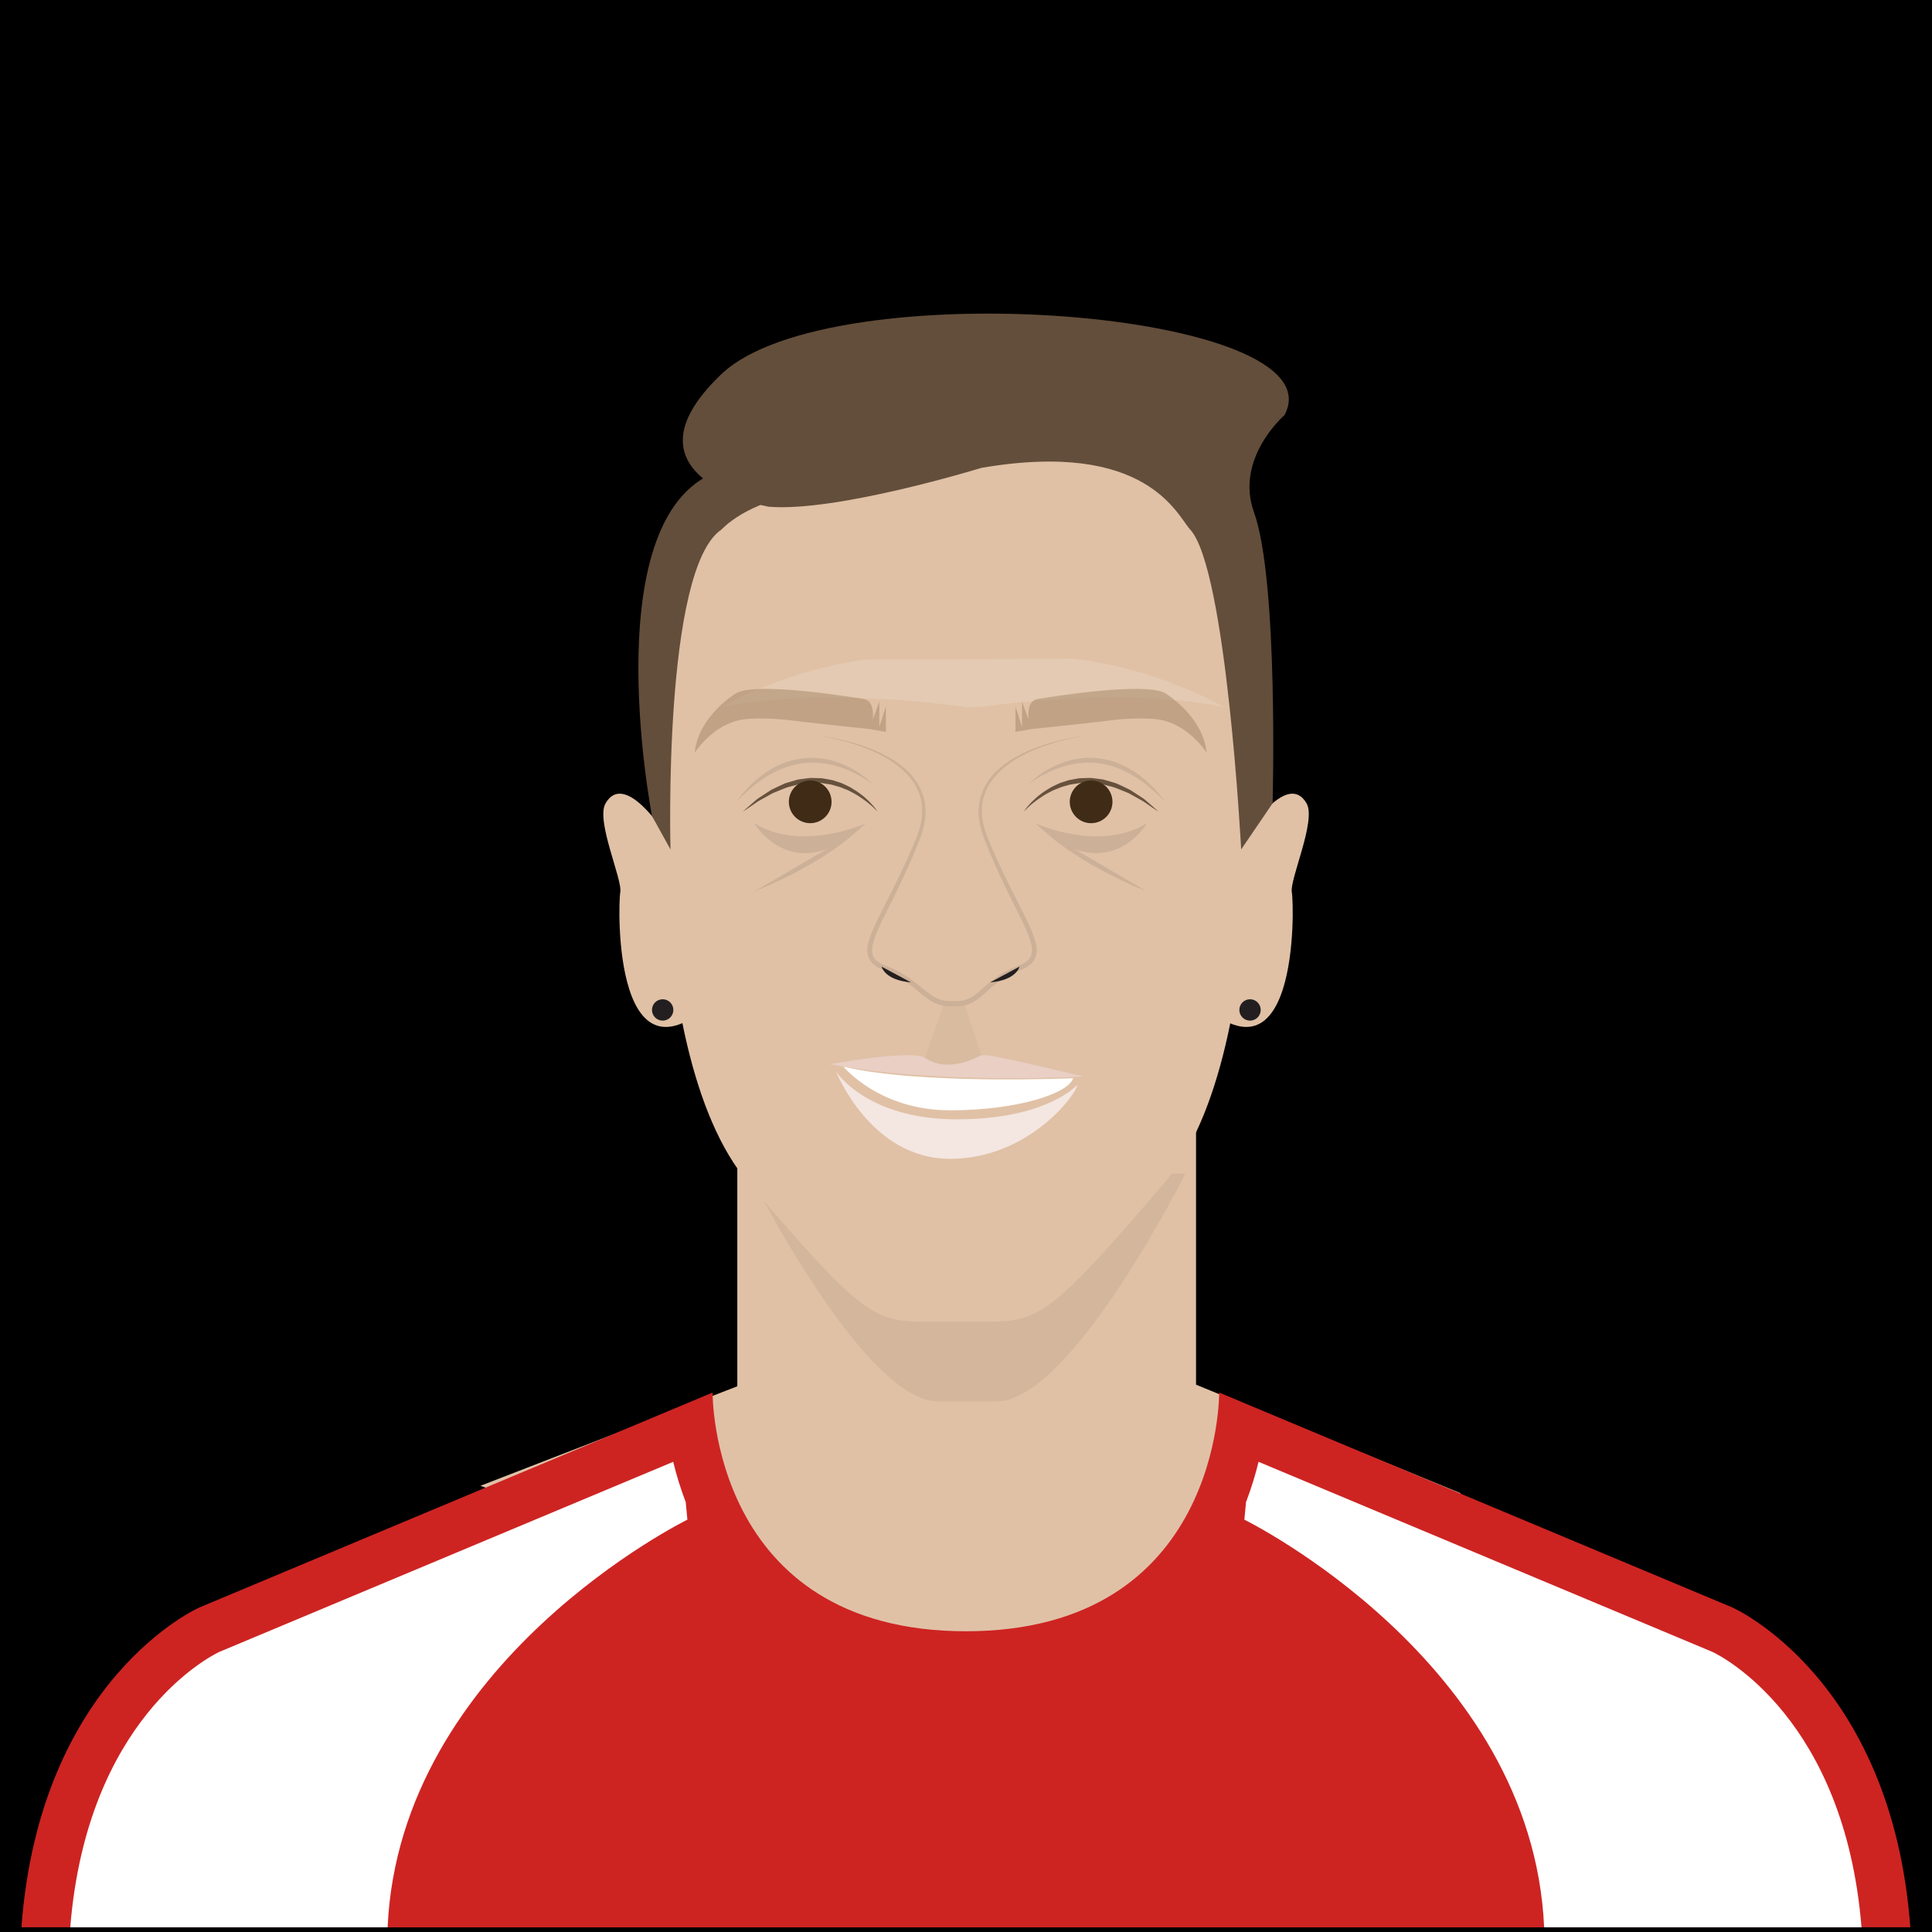
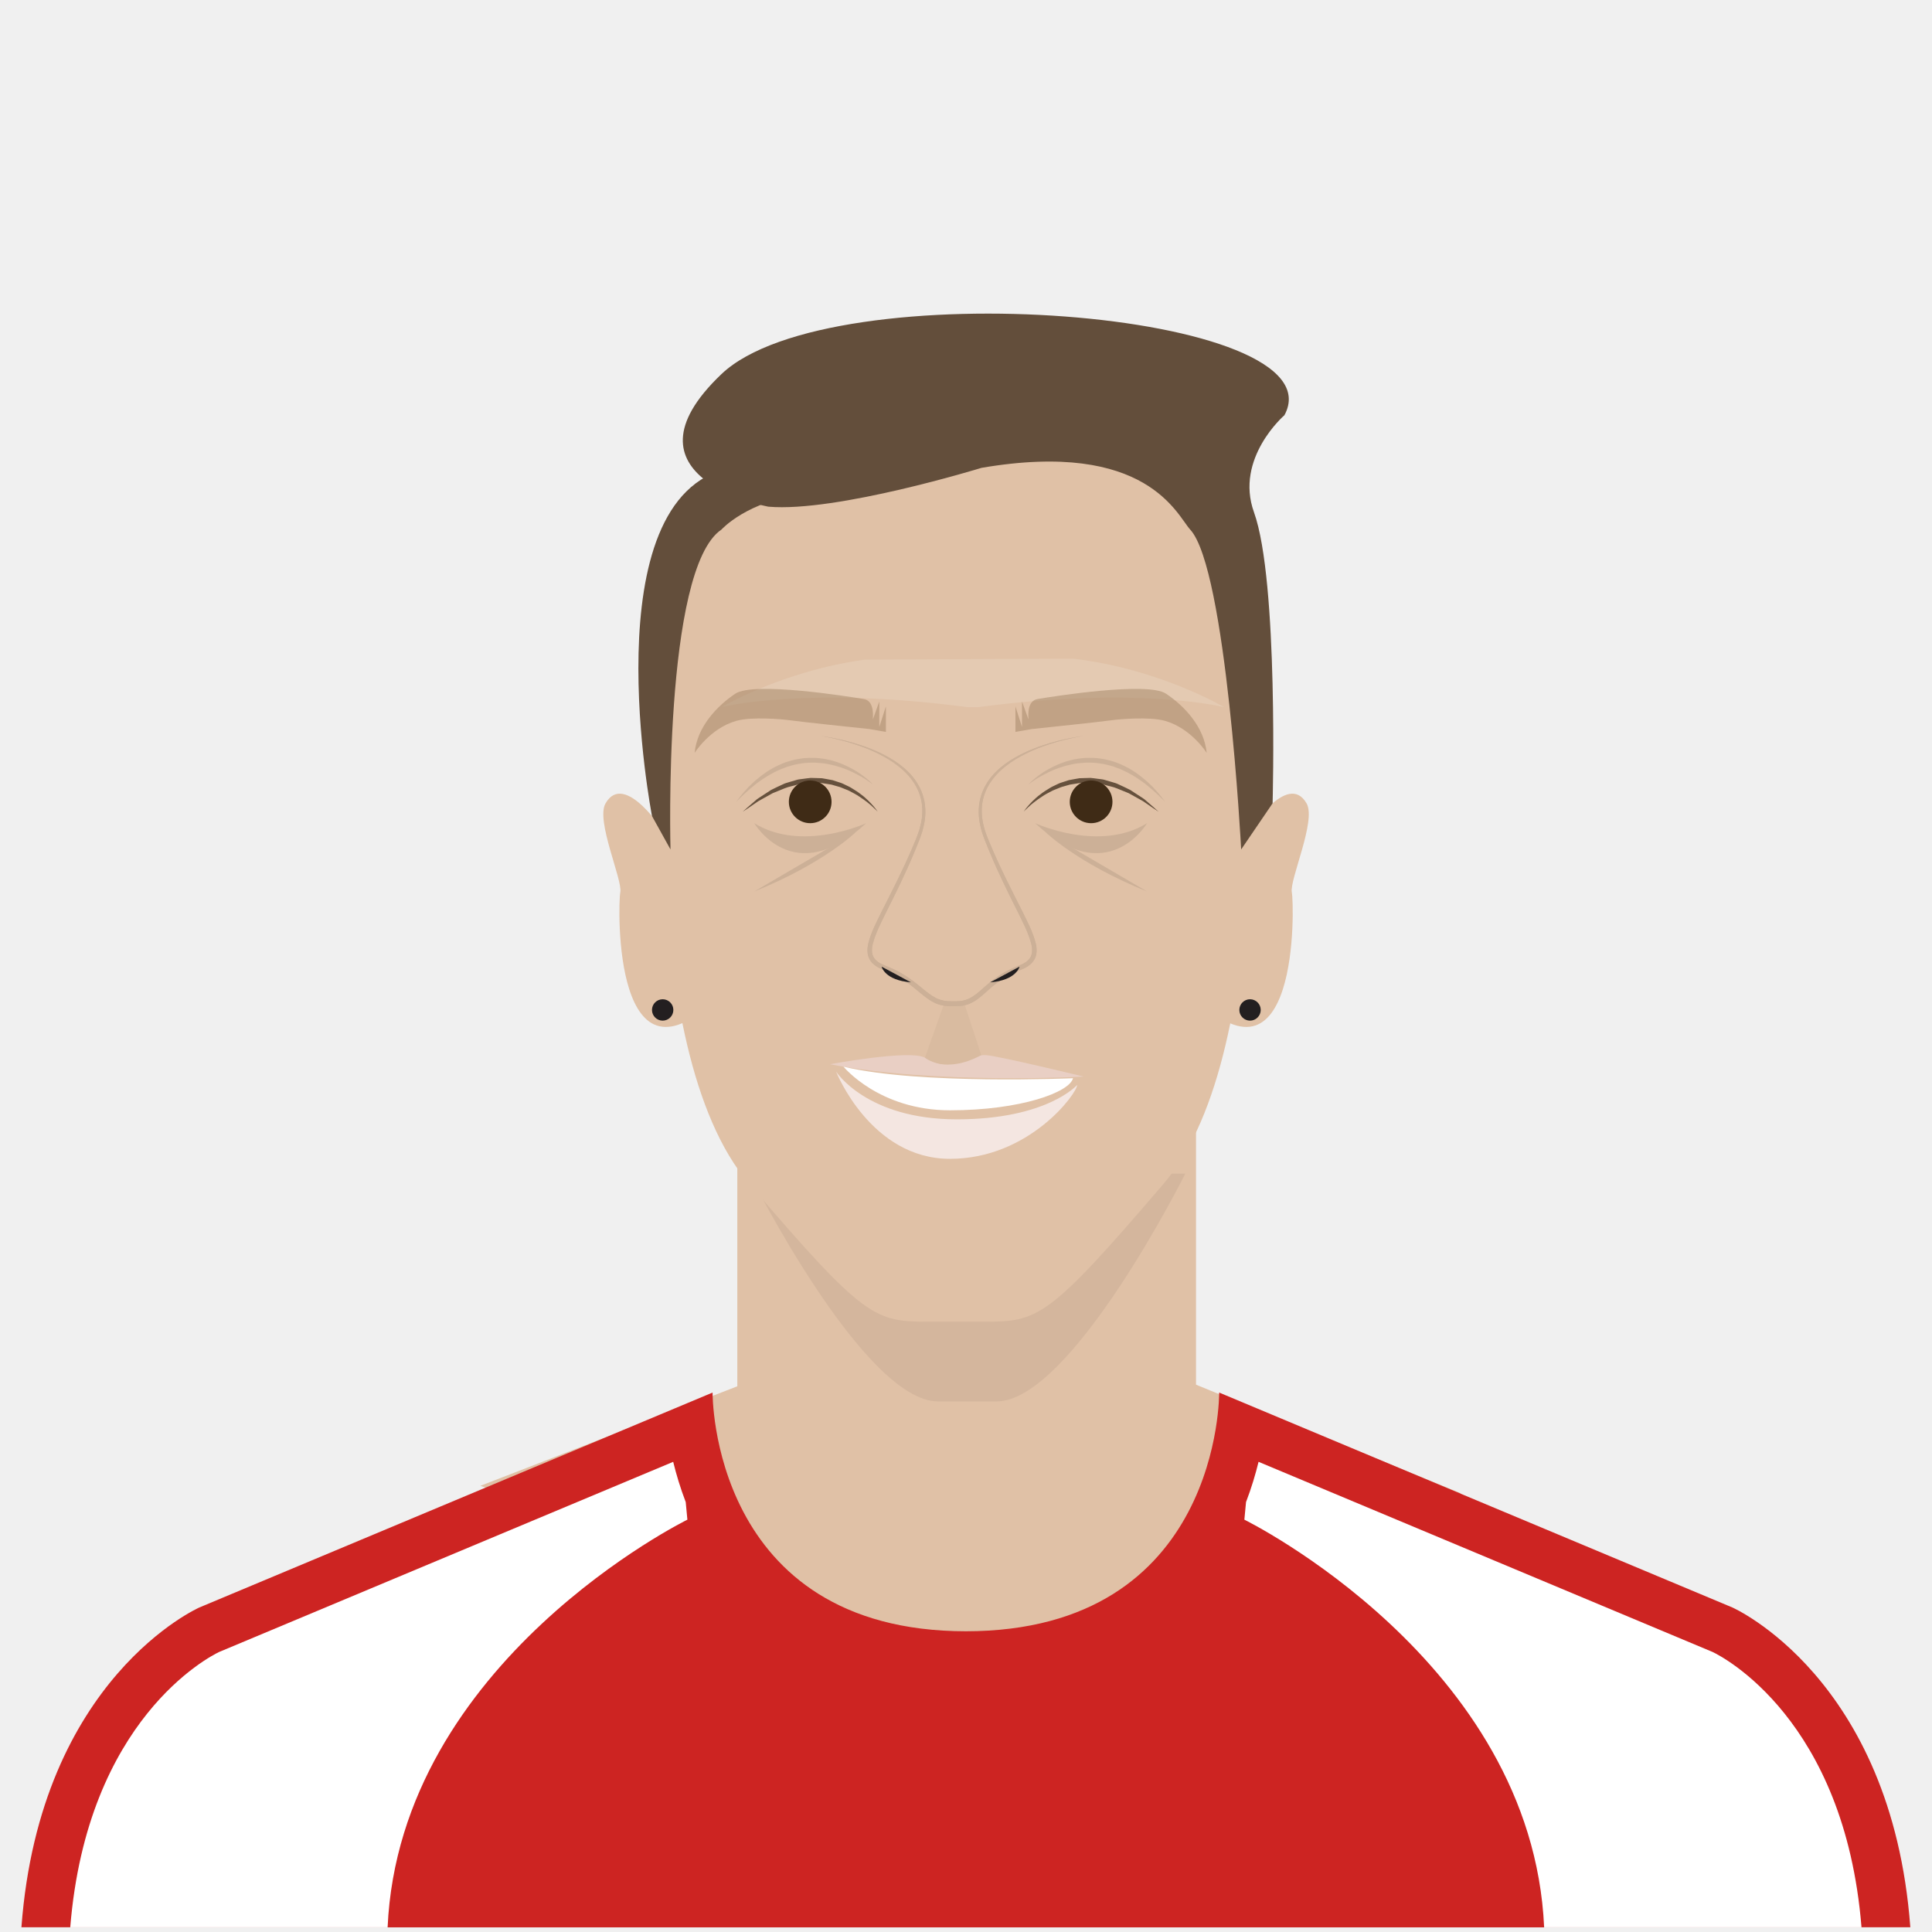
<svg xmlns="http://www.w3.org/2000/svg" xmlns:xlink="http://www.w3.org/1999/xlink" version="1.1" id="Layer_1" x="0px" y="0px" width="396.849px" height="396.851px" viewBox="0 0 396.849 396.851" enable-background="new 0 0 396.849 396.851" xml:space="preserve">
  <defs>
    <clipPath id="circle-clip">
      <circle stroke="#000000" stroke-miterlimit="10" cx="200" cy="200" r="175" />
    </clipPath>
  </defs>
  <g>
-     <rect width="400" height="400" class="player-bg" />
+     <rect width="400" height="400" class="player-bg" fill="rgba(0,0,0,0)" />
    <polyline fill="#E0C1A6" points="98.677,305.201 151.451,284.758 151.451,204.788 245.675,204.788 245.675,284.424    300.052,306.727 251.439,358.756  " />
    <path fill="#D4B69D" d="M243.472,241.076c0,0-23.389,46.789-38.775,46.789h-12c-15.389,0-38.777-46.789-38.777-46.789H243.472z" />
    <path fill="#E0C1A6" d="M256.228,171.125c0,0,8.248-12.963,12.166-6.083c2.021,3.548-3.549,15.714-3.041,18.248   c0.506,2.534,1.521,43.594-20.783,20.783L256.228,171.125z" />
    <path fill="#E0C1A6" d="M136.537,171.125c0,0-8.244-12.963-12.166-6.083c-2.021,3.548,3.549,15.714,3.041,18.248   c-0.506,2.534-1.52,43.594,20.783,20.783L136.537,171.125z" />
    <path fill="#E0C1A6" d="M137.107,136.655c0,0-7.096,78.569,16.729,106.449s25.852,28.387,37.004,28.387h11.211   c11.15,0,13.18-0.507,37.004-28.387s16.727-106.449,16.727-106.449l-8.332-48.324L198.523,83.6h-32.1l-26.166,24.332   L137.107,136.655z" />
    <path fill="#634E3B" d="M149.949,96.104c-28.725,6.082-16.021,71.525-16.021,71.525l3.799,6.855c0,0-1.607-57.598,10.469-65.709   c0,0,5.236-5.877,17.076-7.35" />
    <path fill="#634E3B" d="M254.947,174.484c0,0-3.018-57.648-10.471-65.709c-2.693-2.914-8.861-18.502-42.879-12.672   c0,0-29.812,9.188-43.773,7.973c0,0-31.996-5.945-9.629-27.235s127.297-13.065,115.637,8.448c0,0-10.252,8.833-6.25,19.938   c5.068,14.071,3.824,59.774,3.824,59.774" />
    <path fill="#66513D" d="M210.271,166.731c0,0,0.062-0.105,0.201-0.29c0.133-0.188,0.334-0.465,0.617-0.79   c0.271-0.338,0.646-0.707,1.062-1.146c0.447-0.403,0.926-0.899,1.539-1.326c0.58-0.475,1.275-0.894,2.01-1.345   c0.363-0.233,0.779-0.394,1.182-0.602c0.406-0.205,0.826-0.402,1.283-0.531c0.449-0.146,0.906-0.296,1.371-0.447   c0.475-0.103,0.963-0.184,1.453-0.271l0.738-0.126l0.754-0.025l1.518-0.043c0.502,0.036,1.002,0.122,1.502,0.182   c0.494,0.089,1.006,0.079,1.475,0.25c0.477,0.139,0.947,0.277,1.414,0.412c0.463,0.146,0.932,0.252,1.348,0.475   c0.854,0.389,1.676,0.774,2.436,1.163c0.717,0.467,1.393,0.907,2.016,1.313c0.309,0.207,0.615,0.389,0.885,0.592   c0.256,0.223,0.498,0.434,0.727,0.631c0.453,0.396,0.85,0.739,1.176,1.023c0.639,0.574,1.004,0.901,1.004,0.901   s-0.41-0.272-1.129-0.748c-0.352-0.241-0.781-0.534-1.273-0.871c-0.244-0.168-0.506-0.347-0.781-0.535   c-0.289-0.162-0.594-0.332-0.912-0.512c-0.637-0.353-1.324-0.734-2.053-1.14c-0.768-0.312-1.576-0.644-2.412-0.984   c-0.828-0.354-1.758-0.482-2.654-0.765c-0.447-0.159-0.93-0.139-1.396-0.218c-0.471-0.051-0.941-0.126-1.414-0.158l-1.422,0.025   l-0.707,0.012l-0.695,0.114c-0.463,0.072-0.92,0.146-1.373,0.217c-0.441,0.126-0.879,0.252-1.307,0.376   c-0.438,0.102-0.838,0.286-1.238,0.446c-0.396,0.171-0.807,0.294-1.168,0.493c-0.73,0.383-1.432,0.738-2.023,1.157   c-1.217,0.788-2.168,1.56-2.789,2.146C210.595,166.36,210.271,166.731,210.271,166.731z" />
    <circle fill="#3F2B16" cx="224.125" cy="164.704" r="4.386" />
    <path fill="#CCB097" d="M212.636,169.09c0,0,13.178,6.076,22.979,0C235.615,169.09,227.505,182.953,212.636,169.09z" />
    <path fill="#CCB097" d="M214.763,170.924c0,0,6.529,6.416,20.852,12.197" />
    <path fill="#CCB097" d="M211.22,161.156c0,0,0.332-0.383,1.004-0.961c0.676-0.567,1.664-1.375,3-2.121   c1.326-0.75,2.969-1.511,4.852-1.959c0.938-0.229,1.932-0.373,2.949-0.438c1.016-0.024,2.059-0.02,3.084,0.147   c1.029,0.139,2.029,0.422,2.996,0.731c0.959,0.344,1.865,0.77,2.711,1.23c0.412,0.249,0.826,0.477,1.213,0.731   c0.375,0.271,0.742,0.533,1.1,0.79c0.68,0.554,1.34,1.058,1.877,1.597c0.275,0.263,0.541,0.514,0.791,0.754   c0.23,0.258,0.451,0.502,0.658,0.731c0.414,0.457,0.768,0.86,1.033,1.215c0.537,0.699,0.846,1.099,0.846,1.099   s-0.361-0.352-0.99-0.966c-0.303-0.319-0.697-0.678-1.154-1.08c-0.445-0.416-0.977-0.851-1.557-1.321   c-0.562-0.491-1.238-0.937-1.932-1.426c-0.361-0.223-0.732-0.452-1.109-0.686c-0.391-0.213-0.789-0.429-1.193-0.649   c-0.41-0.211-0.844-0.388-1.271-0.588c-0.441-0.166-0.887-0.334-1.336-0.505c-0.918-0.28-1.861-0.535-2.828-0.656   c-0.959-0.168-1.938-0.183-2.895-0.172c-0.957,0.058-1.902,0.137-2.801,0.329c-1.799,0.365-3.445,0.94-4.781,1.593   c-1.34,0.646-2.422,1.276-3.145,1.773C211.613,160.839,211.22,161.156,211.22,161.156z" />
    <path fill="#66513D" d="M180.279,166.731c0,0-0.324-0.372-0.961-0.944c-0.621-0.586-1.572-1.357-2.789-2.146   c-0.592-0.419-1.293-0.774-2.023-1.157c-0.363-0.199-0.771-0.322-1.168-0.493c-0.4-0.16-0.801-0.345-1.24-0.446   c-0.428-0.124-0.865-0.25-1.307-0.376c-0.451-0.071-0.91-0.145-1.373-0.217l-0.693-0.114l-0.709-0.012l-1.42-0.025   c-0.475,0.032-0.945,0.107-1.416,0.158c-0.467,0.079-0.949,0.059-1.396,0.218c-0.895,0.282-1.824,0.411-2.654,0.765   c-0.836,0.341-1.645,0.672-2.412,0.984c-0.727,0.404-1.416,0.787-2.053,1.14c-0.318,0.18-0.623,0.35-0.912,0.512   c-0.275,0.188-0.537,0.367-0.781,0.535c-0.492,0.337-0.922,0.63-1.273,0.871c-0.719,0.476-1.129,0.748-1.129,0.748   s0.365-0.327,1.004-0.901c0.326-0.284,0.723-0.628,1.176-1.023c0.229-0.197,0.471-0.408,0.727-0.631   c0.27-0.203,0.576-0.385,0.885-0.592c0.625-0.406,1.301-0.847,2.016-1.313c0.762-0.389,1.582-0.774,2.436-1.163   c0.416-0.223,0.887-0.329,1.35-0.475c0.465-0.135,0.938-0.273,1.412-0.412c0.469-0.171,0.982-0.161,1.477-0.25   c0.498-0.06,0.998-0.146,1.502-0.182l1.516,0.043l0.754,0.025l0.74,0.126c0.49,0.087,0.979,0.168,1.453,0.271   c0.463,0.151,0.92,0.301,1.371,0.447c0.457,0.129,0.877,0.326,1.283,0.531c0.402,0.208,0.818,0.368,1.182,0.602   c0.734,0.451,1.428,0.87,2.008,1.345c0.615,0.427,1.094,0.923,1.541,1.326c0.416,0.439,0.791,0.809,1.062,1.146   c0.283,0.325,0.484,0.602,0.617,0.79C180.216,166.626,180.279,166.731,180.279,166.731z" />
    <circle fill="#3F2B16" cx="166.423" cy="164.704" r="4.385" />
    <path fill="#CCB097" d="M177.912,169.09c0,0-13.178,6.076-22.979,0C154.933,169.09,163.044,182.953,177.912,169.09z" />
    <path fill="#CCB097" d="M175.787,170.924c0,0-6.529,6.416-20.854,12.197" />
    <path fill="#CCB097" d="M179.328,161.156c0,0-0.393-0.317-1.121-0.806c-0.721-0.497-1.805-1.127-3.143-1.773   c-1.338-0.652-2.982-1.228-4.781-1.593c-0.898-0.192-1.846-0.271-2.801-0.329c-0.957-0.011-1.936,0.004-2.895,0.172   c-0.967,0.121-1.91,0.376-2.828,0.656c-0.451,0.171-0.896,0.339-1.338,0.505c-0.428,0.2-0.861,0.377-1.27,0.588   c-0.406,0.221-0.803,0.437-1.193,0.649c-0.379,0.233-0.75,0.463-1.109,0.686c-0.693,0.489-1.371,0.935-1.934,1.426   c-0.578,0.471-1.109,0.905-1.555,1.321c-0.459,0.402-0.854,0.761-1.154,1.08c-0.631,0.614-0.99,0.966-0.99,0.966   s0.307-0.399,0.844-1.099c0.266-0.354,0.619-0.758,1.033-1.215c0.207-0.229,0.426-0.474,0.66-0.731   c0.25-0.24,0.514-0.491,0.789-0.754c0.539-0.539,1.197-1.043,1.879-1.597c0.357-0.257,0.723-0.52,1.098-0.79   c0.387-0.255,0.801-0.482,1.213-0.731c0.848-0.461,1.754-0.887,2.711-1.23c0.969-0.31,1.969-0.593,2.998-0.731   c1.023-0.167,2.066-0.172,3.084-0.147c1.016,0.064,2.01,0.208,2.949,0.438c1.881,0.448,3.525,1.209,4.852,1.959   c1.336,0.746,2.324,1.554,3,2.121C178.998,160.773,179.328,161.156,179.328,161.156z" />
    <path fill="#E9CFC4" d="M170.48,218.604c0,0,16.303-3.042,19.514-1.352c3.211,1.689,3.688,1.352,5.141,1.352   c1.449,0,4.82-2.036,7.443-1.863c2.623,0.174,20.027,4.398,20.027,4.398S192.361,222.828,170.48,218.604z" />
    <path fill="#F4E6E1" d="M171.746,220.125c0,0,7.066,17.909,23.389,17.909c16.318,0,26.139-13.51,26.119-15.17   c0,0-6.168,7.06-24.713,7.06C177.998,229.924,171.746,220.125,171.746,220.125z" />
    <path fill="#FFFFFF" d="M173.259,219.102c0,0,7.309,8.964,21.875,8.964c14.564,0,24.598-3.726,25.273-6.593   C220.408,221.473,188.875,222.864,173.259,219.102z" />
    <path fill="#D9BBA0" d="M194.132,205.568l-4.139,11.684c0,0,4.055,3.517,11.574-0.522l-3.887-11.811" />
    <path fill="#E0C1A6" d="M207.345,199.525" />
    <path fill="#E4CAB2" d="M177.646,135.491c-17.016,2.357-29.445,9.764-29.445,9.764s17.236-4.393,50.521,0h2.195   c33.287-4.393,50.521,0,50.521,0s-13.197-7.861-31.01-9.961" />
    <circle fill="#231F20" cx="256.769" cy="207.452" r="2.195" />
    <circle fill="#231F20" cx="136.119" cy="207.452" r="2.195" />
    <g>
      <path fill="#E0C1A6" d="M222.55,151.182c0,0-27.119,3.295-20.021,21.036c7.096,17.741,14.193,23.824,6.842,26.612    c-7.35,2.788-7.857,7.35-12.926,7.35h-1.268c-5.068,0-6.082-4.562-13.432-7.35c-7.352-2.788-0.254-8.871,6.842-26.612    c7.098-17.741-20.021-21.036-20.021-21.036" />
      <path fill="#CCB097" d="M222.55,151.182c0,0-0.623,0.082-1.779,0.312c-1.154,0.236-2.846,0.609-4.939,1.276    c-2.086,0.668-4.604,1.612-7.211,3.188c-1.295,0.793-2.609,1.758-3.771,2.988c-1.158,1.225-2.17,2.726-2.717,4.481    c-0.564,1.748-0.623,3.718-0.207,5.663c0.377,1.951,1.287,3.854,2.127,5.841c1.709,3.959,3.777,8.004,5.91,12.215    c1.033,2.124,2.199,4.239,2.807,6.716c0.139,0.621,0.207,1.289,0.117,1.972c-0.086,0.683-0.398,1.367-0.869,1.88    c-0.949,1.06-2.258,1.437-3.355,1.924c-2.238,0.927-4.205,2.379-6.039,4.063c-0.936,0.821-1.893,1.725-3.129,2.308    c-0.602,0.312-1.273,0.481-1.939,0.592c-0.676,0.086-1.338,0.09-1.953,0.086c-1.256,0.03-2.697-0.194-3.877-0.83    c-1.186-0.628-2.164-1.473-3.129-2.266c-1.902-1.611-3.896-3.025-6.145-3.955c-1.053-0.465-2.414-0.866-3.352-1.921    c-0.473-0.514-0.783-1.198-0.869-1.881c-0.09-0.683-0.021-1.351,0.115-1.972c0.607-2.477,1.775-4.592,2.807-6.716    c2.135-4.211,4.199-8.257,5.91-12.216c0.43-0.981,0.852-1.981,1.232-2.924c0.176-0.494,0.352-0.984,0.525-1.472    c0.125-0.485,0.248-0.968,0.369-1.445c0.416-1.943,0.359-3.914-0.205-5.662c-0.549-1.755-1.559-3.257-2.717-4.48    c-1.164-1.23-2.477-2.195-3.771-2.988c-2.607-1.575-5.125-2.52-7.213-3.188c-2.092-0.667-3.783-1.04-4.938-1.276    c-1.156-0.229-1.779-0.312-1.779-0.312s0.625,0.066,1.787,0.268c1.16,0.208,2.863,0.54,4.98,1.157    c2.111,0.62,4.664,1.504,7.35,3.038c1.334,0.771,2.699,1.722,3.934,2.962c1.229,1.236,2.303,2.802,2.91,4.646    c0.621,1.839,0.709,3.926,0.303,5.965c-0.123,0.508-0.248,1.021-0.373,1.538c-0.168,0.489-0.336,0.982-0.506,1.479    c-0.391,1.011-0.787,1.98-1.209,2.986c-1.664,4.002-3.678,8.116-5.803,12.317c-1.018,2.106-2.164,4.257-2.701,6.513    c-0.25,1.12-0.188,2.27,0.553,3.043c0.727,0.816,1.836,1.166,3.031,1.671c2.346,0.953,4.479,2.455,6.396,4.069    c0.971,0.793,1.918,1.588,2.963,2.134c1.055,0.548,2.17,0.722,3.42,0.706c0.645,0.007,1.242,0.001,1.812-0.068    c0.57-0.095,1.135-0.229,1.652-0.496c1.055-0.485,1.969-1.317,2.908-2.143c1.854-1.689,3.967-3.243,6.324-4.201    c1.148-0.488,2.314-0.858,3.027-1.671c0.74-0.773,0.803-1.924,0.553-3.044c-0.535-2.257-1.682-4.406-2.701-6.513    c-2.125-4.202-4.137-8.315-5.803-12.318c-0.809-1.998-1.709-3.938-2.086-6.004c-0.406-2.036-0.32-4.124,0.303-5.962    c0.607-1.845,1.68-3.411,2.91-4.646c1.232-1.241,2.598-2.19,3.934-2.964c2.684-1.533,5.236-2.418,7.348-3.038    c2.117-0.616,3.82-0.948,4.98-1.157C221.925,151.248,222.55,151.182,222.55,151.182z" />
    </g>
    <path fill="#CCB097" d="M222.55,151.182c0,0-0.623,0.082-1.779,0.312c-1.154,0.236-2.846,0.609-4.939,1.276   c-2.086,0.668-4.604,1.612-7.211,3.188c-1.295,0.793-2.609,1.758-3.771,2.988c-1.158,1.225-2.17,2.726-2.717,4.481   c-0.564,1.748-0.623,3.718-0.207,5.663c0.377,1.951,1.287,3.854,2.127,5.841c1.709,3.959,3.777,8.004,5.91,12.215   c1.033,2.124,2.199,4.239,2.807,6.716c0.139,0.621,0.207,1.289,0.117,1.972c-0.086,0.683-0.398,1.367-0.869,1.88   c-0.949,1.06-2.258,1.437-3.355,1.924c-2.238,0.927-4.205,2.379-6.039,4.063c-0.936,0.821-1.893,1.725-3.129,2.308   c-0.602,0.312-1.273,0.481-1.939,0.592c-0.676,0.086-1.338,0.09-1.953,0.086c-1.256,0.03-2.697-0.194-3.877-0.83   c-1.186-0.628-2.164-1.473-3.129-2.266c-1.902-1.611-3.896-3.025-6.145-3.955c-1.053-0.465-2.414-0.866-3.352-1.921   c-0.473-0.514-0.783-1.198-0.869-1.881c-0.09-0.683-0.021-1.351,0.115-1.972c0.607-2.477,1.775-4.592,2.807-6.716   c2.135-4.211,4.199-8.257,5.91-12.216c0.43-0.981,0.852-1.981,1.232-2.924c0.176-0.494,0.352-0.984,0.525-1.472   c0.125-0.485,0.248-0.968,0.369-1.445c0.416-1.943,0.359-3.914-0.205-5.662c-0.549-1.755-1.559-3.257-2.717-4.48   c-1.164-1.23-2.477-2.195-3.771-2.988c-2.607-1.575-5.125-2.52-7.213-3.188c-2.092-0.667-3.783-1.04-4.938-1.276   c-1.156-0.229-1.779-0.312-1.779-0.312s0.625,0.066,1.787,0.268c1.16,0.208,2.863,0.54,4.98,1.157   c2.111,0.62,4.664,1.504,7.35,3.038c1.334,0.771,2.699,1.722,3.934,2.962c1.229,1.236,2.303,2.802,2.91,4.646   c0.621,1.839,0.709,3.926,0.303,5.965c-0.123,0.508-0.248,1.021-0.373,1.538c-0.168,0.489-0.336,0.982-0.506,1.479   c-0.391,1.011-0.787,1.98-1.209,2.986c-1.664,4.002-3.678,8.116-5.803,12.317c-1.018,2.106-2.164,4.257-2.701,6.513   c-0.25,1.12-0.188,2.27,0.553,3.043c0.727,0.816,1.836,1.166,3.031,1.671c2.346,0.953,4.479,2.455,6.396,4.069   c0.971,0.793,1.918,1.588,2.963,2.134c1.055,0.548,2.17,0.722,3.42,0.706c0.645,0.007,1.242,0.001,1.812-0.068   c0.57-0.095,1.135-0.229,1.652-0.496c1.055-0.485,1.969-1.317,2.908-2.143c1.854-1.689,3.967-3.243,6.324-4.201   c1.148-0.488,2.314-0.858,3.027-1.671c0.74-0.773,0.803-1.924,0.553-3.044c-0.535-2.257-1.682-4.406-2.701-6.513   c-2.125-4.202-4.137-8.315-5.803-12.318c-0.809-1.998-1.709-3.938-2.086-6.004c-0.406-2.036-0.32-4.124,0.303-5.962   c0.607-1.845,1.68-3.411,2.91-4.646c1.232-1.241,2.598-2.19,3.934-2.964c2.684-1.533,5.236-2.418,7.348-3.038   c2.117-0.616,3.82-0.948,4.98-1.157C221.925,151.248,222.55,151.182,222.55,151.182z" />
    <path fill="#231F20" d="M181.095,198.558c0,0,0.6,2.792,6.018,3.225" />
    <path fill="#231F20" d="M209.416,198.558c0,0-0.6,2.792-6.016,3.225" />
    <path opacity="0.5" fill="#A28363" d="M239.501,142.484c-3.803-2.534-23.318,0.592-26.359,1.099   c-1.842,0.307-2.023,2.518-1.881,4.215l-1.328-3.708v5.238l-1.354-4.225v5.238l3.381-0.589l0,0   c2.238-0.234,13.793-1.444,16.389-1.81c1.398-0.195,7.771-0.787,10.984,0.135c5.406,1.554,8.531,6.572,8.531,6.572   C247.357,149.328,243.302,145.02,239.501,142.484z" />
    <path opacity="0.5" fill="#A28363" d="M180.617,149.328v-5.238l-1.328,3.708c0.141-1.697-0.039-3.908-1.883-4.215   c-3.041-0.507-22.557-3.633-26.359-1.099c-3.801,2.535-7.857,6.844-8.363,12.166c0,0,3.127-5.019,8.533-6.572   c3.211-0.922,9.586-0.33,10.982-0.135c2.598,0.365,14.152,1.575,16.391,1.81l0,0l3.379,0.589v-5.238L180.617,149.328z" />
    <path fill="#CD2422" d="M198.49,335.081c-52.613,0-52.119-49.037-52.119-49.037L40.964,330.186c0,0-32.732,14.384-36.564,65.693   h387.998c-3.832-51.31-36.562-65.693-36.562-65.693l-105.406-44.142c0,0,0.494,49.037-52.119,49.037" />
    <path fill="#CD2422" d="M14.429,395.883h367.941c-3.459-42.745-28.596-55.602-30.568-56.545l-93.283-39.065   c-2.055,8.444-6.314,19.177-15.133,28.085c-10.951,11.062-26.057,16.688-44.896,16.724l0,0c-0.062,0-0.119,0-0.18,0   c-18.84-0.036-33.945-5.662-44.896-16.724c-8.818-8.908-13.078-19.641-15.133-28.085l-93.326,39.083   C43.457,340.063,17.917,352.768,14.429,395.883z" />
    <path fill="#FFFFFF" d="M351.802,339.338l-93.283-39.065c-0.629,2.582-1.467,5.379-2.574,8.271l-0.34,3.611   c0,0,59.111,29.013,61.576,83.729h65.189C378.912,353.138,353.775,340.281,351.802,339.338z" />
    <path fill="#FFFFFF" d="M44.998,339.338l93.283-39.065c0.629,2.582,1.467,5.379,2.574,8.271l0.34,3.611   c0,0-59.111,29.013-61.576,83.729H14.429C17.888,353.138,43.025,340.281,44.998,339.338z" />
  </g>
  <g>
    <g>
      <defs>
        <path id="SVGID_3_" d="M615.809-90.889c52.613,0,52.119-49.037,52.119-49.037l105.406,44.142c0,0,36.928,16.228,36.928,75.697     H421.534c0-59.47,36.928-75.697,36.928-75.697l105.406-44.142c0,0-0.494,49.037,52.119,49.037" />
      </defs>
      <clipPath id="SVGID_2_">
        <use xlink:href="#SVGID_3_" overflow="visible" />
      </clipPath>
      <g clip-path="url(#SVGID_2_)">
        <rect x="387.495" y="-5.873" fill="#30526F" width="456.807" height="25.311" />
      </g>
    </g>
  </g>
  <g>
    <g>
      <defs>
        <path id="SVGID_7_" d="M614.794,326.639c52.613,0,52.119-49.037,52.119-49.037l105.406,44.142c0,0,36.928,16.228,36.928,75.697     H420.519c0-59.47,36.928-75.697,36.928-75.697l105.406-44.142c0,0-0.494,49.037,52.119,49.037" />
      </defs>
      <clipPath id="SVGID_4_">
        <use xlink:href="#SVGID_7_" overflow="visible" />
      </clipPath>
      <g clip-path="url(#SVGID_4_)">
        <rect x="386.48" y="247.891" fill="#30526F" width="456.807" height="25.309" />
      </g>
      <g clip-path="url(#SVGID_4_)">
        <rect x="386.48" y="280.643" fill="#30526F" width="456.807" height="25.309" />
      </g>
      <g clip-path="url(#SVGID_4_)">
        <rect x="386.48" y="313.395" fill="#30526F" width="456.807" height="25.311" />
      </g>
      <g clip-path="url(#SVGID_4_)">
        <rect x="386.48" y="346.148" fill="#30526F" width="456.807" height="25.311" />
      </g>
      <g clip-path="url(#SVGID_4_)">
        <rect x="386.48" y="378.902" fill="#30526F" width="456.807" height="25.311" />
      </g>
    </g>
  </g>
</svg>
